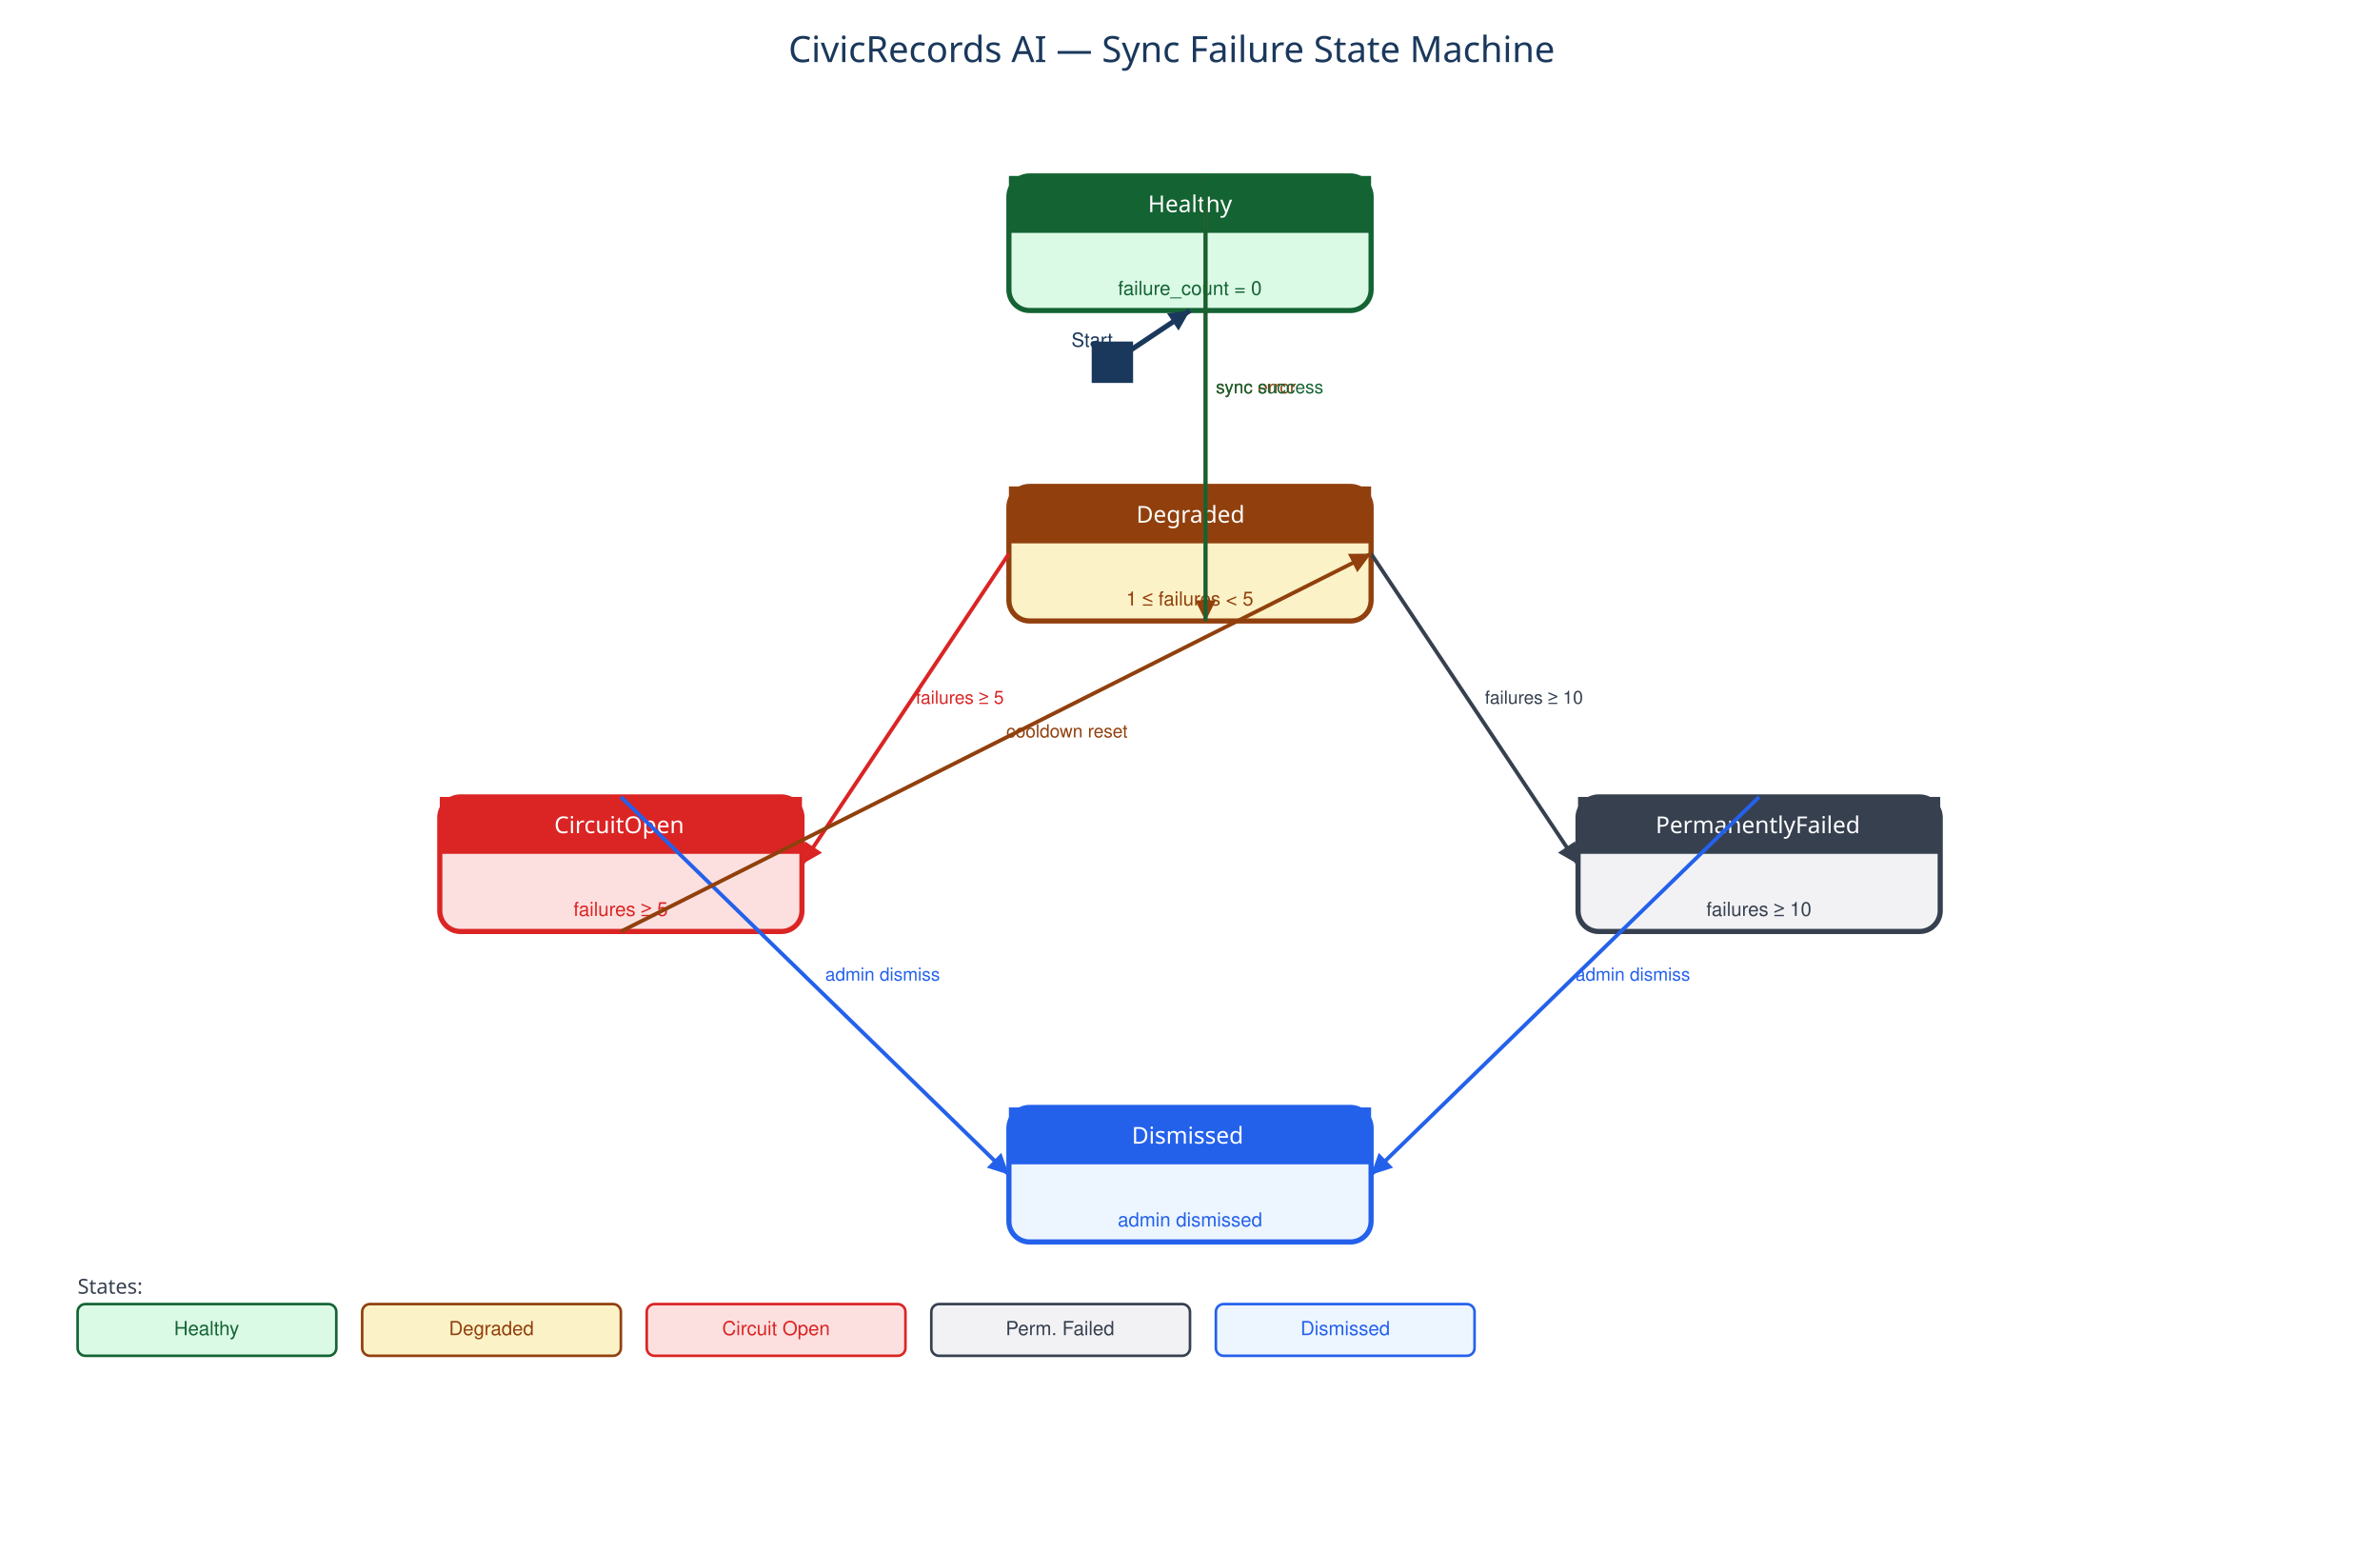
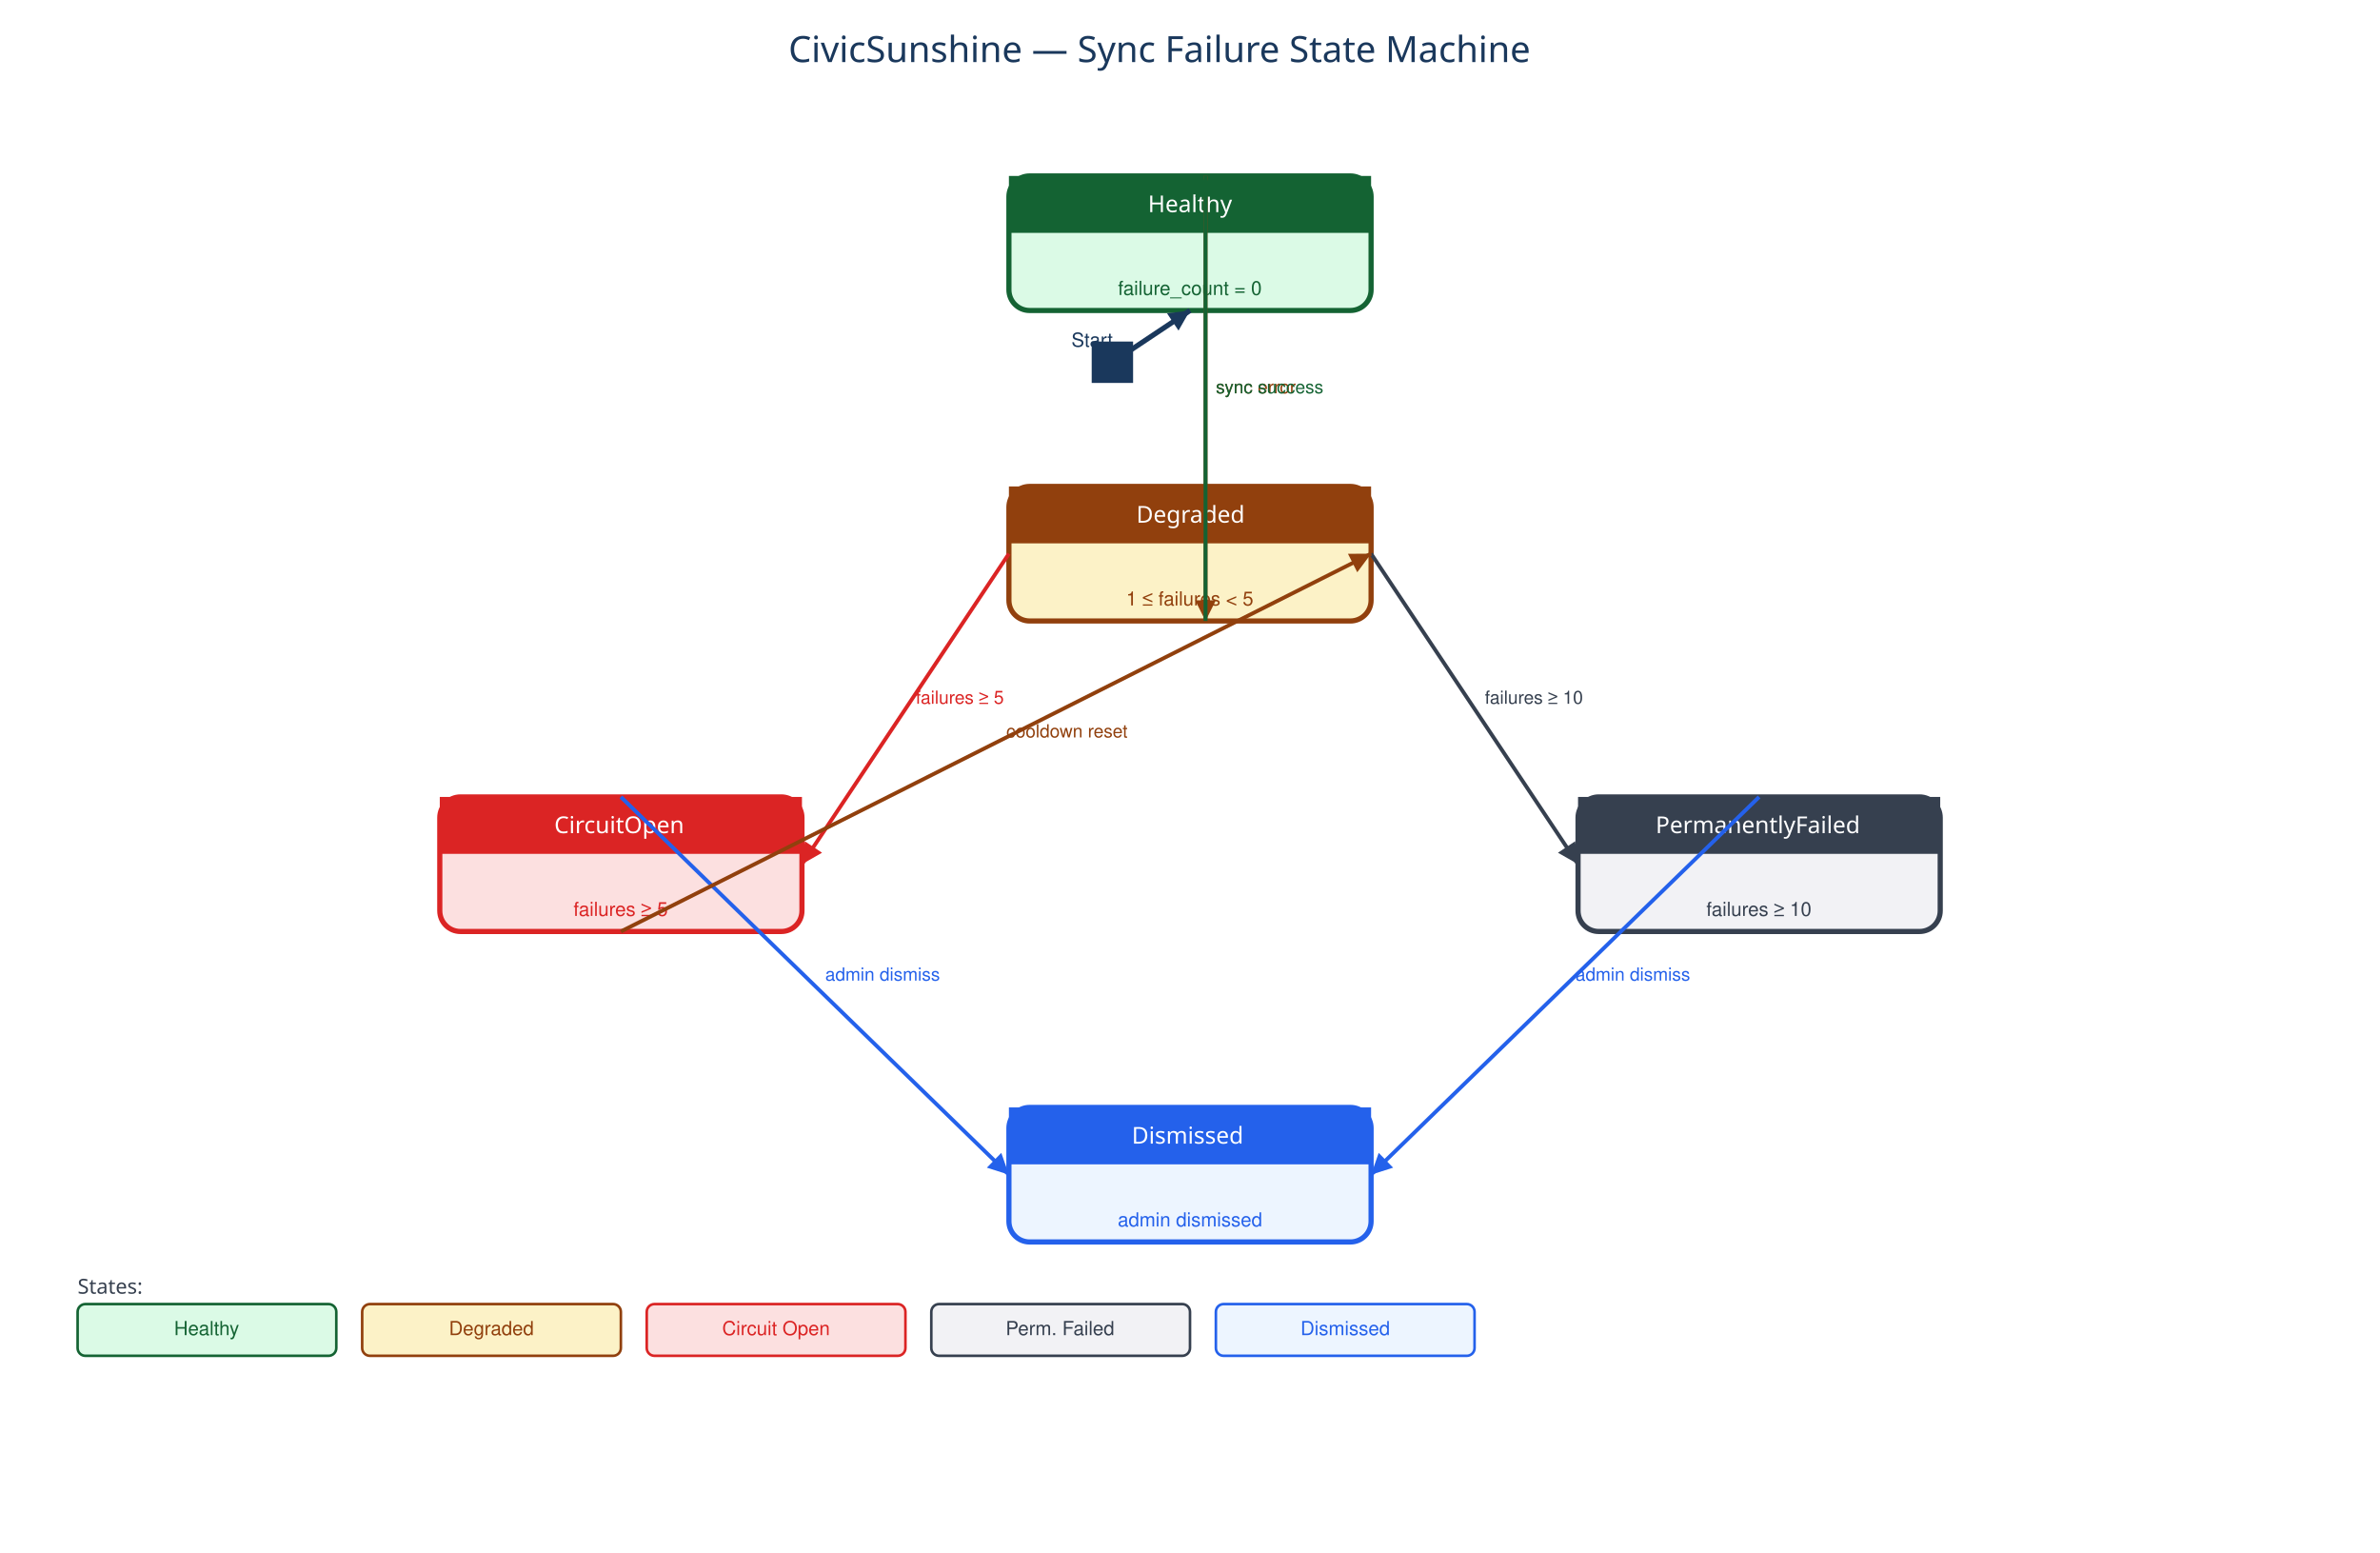
<svg xmlns="http://www.w3.org/2000/svg" width="920" height="600" preserveAspectRatio="xMinYMin meet" viewBox="0 0 920 600" version="1.0" fill-rule="evenodd">
  <clipPath id="clip">
    <rect x="0" y="0" width="920" height="600" />
  </clipPath>
  <g id="group" transform="scale(1,-1) translate(0,-600)" style="clip-path: url(#clip)">
    <g transform="">
      <rect x="0" y="0" width="920" height="600" style="stroke: none; stroke-linecap: butt; stroke-width: 1; fill: rgb(100%,100%,100%); fill-rule: evenodd;" />
-       <text x="304.782" y="576" style="font-family: Helvetica-Bold; font-size: 14px;fill: rgb(10%,22%,36%); stroke:none;" transform="translate(0,1152) scale(1,-1)">CivicRecords AI — Sync Failure State Machine</text>
+       <text x="304.782" y="576" style="font-family: Helvetica-Bold; font-size: 14px;fill: rgb(10%,22%,36%); stroke:none;" transform="translate(0,1152) scale(1,-1)">CivicSunshine — Sync Failure State Machine</text>
      <rect x="390.0" y="480" width="140.0" height="52" rx="8" ry="8" style="stroke: rgb(8%,39%,20%); stroke-linecap: butt; stroke-width: 2; fill: rgb(86%,98%,90%); fill-rule: evenodd;" />
      <rect x="390.0" y="510" width="140.0" height="22" rx="8" ry="0" style="stroke: none; stroke-linecap: butt; stroke-width: 1; fill: rgb(8%,39%,20%); fill-rule: evenodd;" />
      <text x="443.746" y="518" style="font-family: Helvetica-Bold; font-size: 9px;fill: rgb(100%,100%,100%); stroke:none;" transform="translate(0,1036) scale(1,-1)">Healthy</text>
      <text x="432.171" y="486" style="font-family: Helvetica; font-size: 7.5px;fill: rgb(8%,39%,20%); stroke:none;" transform="translate(0,972) scale(1,-1)">failure_count = 0</text>
      <rect x="390.0" y="360" width="140.0" height="52" rx="8" ry="8" style="stroke: rgb(57%,25%,5%); stroke-linecap: butt; stroke-width: 2; fill: rgb(99%,95%,78%); fill-rule: evenodd;" />
      <rect x="390.0" y="390" width="140.0" height="22" rx="8" ry="0" style="stroke: none; stroke-linecap: butt; stroke-width: 1; fill: rgb(57%,25%,5%); fill-rule: evenodd;" />
      <text x="439.246" y="398" style="font-family: Helvetica-Bold; font-size: 9px;fill: rgb(100%,100%,100%); stroke:none;" transform="translate(0,796) scale(1,-1)">Degraded</text>
      <text x="435.325" y="366" style="font-family: Helvetica; font-size: 7.5px;fill: rgb(57%,25%,5%); stroke:none;" transform="translate(0,732) scale(1,-1)">1 ≤ failures &lt; 5</text>
      <rect x="170.0" y="240" width="140.0" height="52" rx="8" ry="8" style="stroke: rgb(86%,14%,14%); stroke-linecap: butt; stroke-width: 2; fill: rgb(99%,88%,88%); fill-rule: evenodd;" />
      <rect x="170.0" y="270" width="140.0" height="22" rx="8" ry="0" style="stroke: none; stroke-linecap: butt; stroke-width: 1; fill: rgb(86%,14%,14%); fill-rule: evenodd;" />
      <text x="214.246" y="278" style="font-family: Helvetica-Bold; font-size: 9px;fill: rgb(100%,100%,100%); stroke:none;" transform="translate(0,556) scale(1,-1)">CircuitOpen</text>
      <text x="221.685" y="246" style="font-family: Helvetica; font-size: 7.5px;fill: rgb(86%,14%,14%); stroke:none;" transform="translate(0,492) scale(1,-1)">failures ≥ 5</text>
      <rect x="610.0" y="240" width="140.0" height="52" rx="8" ry="8" style="stroke: rgb(21%,25%,31%); stroke-linecap: butt; stroke-width: 2; fill: rgb(95%,95%,96%); fill-rule: evenodd;" />
      <rect x="610.0" y="270" width="140.0" height="22" rx="8" ry="0" style="stroke: none; stroke-linecap: butt; stroke-width: 1; fill: rgb(21%,25%,31%); fill-rule: evenodd;" />
      <text x="639.986" y="278" style="font-family: Helvetica-Bold; font-size: 9px;fill: rgb(100%,100%,100%); stroke:none;" transform="translate(0,556) scale(1,-1)">PermanentlyFailed</text>
      <text x="659.6" y="246" style="font-family: Helvetica; font-size: 7.5px;fill: rgb(21%,25%,31%); stroke:none;" transform="translate(0,492) scale(1,-1)">failures ≥ 10</text>
      <rect x="390.0" y="120" width="140.0" height="52" rx="8" ry="8" style="stroke: rgb(14%,38%,92%); stroke-linecap: butt; stroke-width: 2; fill: rgb(93%,96%,100%); fill-rule: evenodd;" />
      <rect x="390.0" y="150" width="140.0" height="22" rx="8" ry="0" style="stroke: none; stroke-linecap: butt; stroke-width: 1; fill: rgb(14%,38%,92%); fill-rule: evenodd;" />
      <text x="437.491" y="158" style="font-family: Helvetica-Bold; font-size: 9px;fill: rgb(100%,100%,100%); stroke:none;" transform="translate(0,316) scale(1,-1)">Dismissed</text>
      <text x="432.077" y="126" style="font-family: Helvetica; font-size: 7.5px;fill: rgb(14%,38%,92%); stroke:none;" transform="translate(0,252) scale(1,-1)">admin dismissed</text>
      <g transform="">
        <path d="M 430,460 L 460,480 Z" style="stroke: rgb(10%,22%,36%); stroke-linecap: butt; stroke-width: 2;" />
        <polygon points="460 480, 451.125 478.891, 455.562 472.234" style="stroke: rgb(10%,22%,36%); stroke-linecap: butt; stroke-width: 0; fill: rgb(10%,22%,36%); fill-rule: evenodd;" />
      </g>
      <rect x="422.0" y="452" width="16.0" height="16" rx="8" ry="0" style="stroke: none; stroke-linecap: butt; stroke-width: 1; fill: rgb(10%,22%,36%); fill-rule: evenodd;" />
      <text x="414.16" y="466" style="font-family: Helvetica; font-size: 7.5px;fill: rgb(10%,22%,36%); stroke:none;" transform="translate(0,932) scale(1,-1)">Start</text>
      <g transform="">
        <path d="M 466,532 L 466,360 Z" style="stroke: rgb(57%,25%,5%); stroke-linecap: butt; stroke-width: 1.5;" />
        <polygon points="466 360, 470 368, 462 368" style="stroke: rgb(57%,25%,5%); stroke-linecap: butt; stroke-width: 0; fill: rgb(57%,25%,5%); fill-rule: evenodd;" />
        <text x="470.0" y="448.0" style="font-family: Helvetica; font-size: 7px;fill: rgb(57%,25%,5%); stroke:none;" transform="translate(0,896) scale(1,-1)">sync error</text>
      </g>
      <g transform="">
        <path d="M 466,360 L 466,532 Z" style="stroke: rgb(8%,39%,20%); stroke-linecap: butt; stroke-width: 1.5;" />
        <polygon points="466 532, 462 524, 470 524" style="stroke: rgb(8%,39%,20%); stroke-linecap: butt; stroke-width: 0; fill: rgb(8%,39%,20%); fill-rule: evenodd;" />
        <text x="470.0" y="448.0" style="font-family: Helvetica; font-size: 7px;fill: rgb(8%,39%,20%); stroke:none;" transform="translate(0,896) scale(1,-1)">sync success</text>
      </g>
      <g transform="">
        <path d="M 390,386 L 310,266 Z" style="stroke: rgb(86%,14%,14%); stroke-linecap: butt; stroke-width: 1.5;" />
        <polygon points="310 266, 317.766 270.438, 311.109 274.875" style="stroke: rgb(86%,14%,14%); stroke-linecap: butt; stroke-width: 0; fill: rgb(86%,14%,14%); fill-rule: evenodd;" />
        <text x="354.0" y="328.0" style="font-family: Helvetica; font-size: 7px;fill: rgb(86%,14%,14%); stroke:none;" transform="translate(0,656) scale(1,-1)">failures ≥ 5</text>
      </g>
      <g transform="">
        <path d="M 530,386 L 610,266 Z" style="stroke: rgb(21%,25%,31%); stroke-linecap: butt; stroke-width: 1.5;" />
        <polygon points="610 266, 608.891 274.875, 602.234 270.438" style="stroke: rgb(21%,25%,31%); stroke-linecap: butt; stroke-width: 0; fill: rgb(21%,25%,31%); fill-rule: evenodd;" />
        <text x="574.0" y="328.0" style="font-family: Helvetica; font-size: 7px;fill: rgb(21%,25%,31%); stroke:none;" transform="translate(0,656) scale(1,-1)">failures ≥ 10</text>
      </g>
      <g transform="">
        <path d="M 240,292 L 390,146 Z" style="stroke: rgb(14%,38%,92%); stroke-linecap: butt; stroke-width: 1.5;" />
        <polygon points="390 146, 387.057 154.446, 381.477 148.714" style="stroke: rgb(14%,38%,92%); stroke-linecap: butt; stroke-width: 0; fill: rgb(14%,38%,92%); fill-rule: evenodd;" />
        <text x="319.0" y="221.0" style="font-family: Helvetica; font-size: 7px;fill: rgb(14%,38%,92%); stroke:none;" transform="translate(0,442) scale(1,-1)">admin dismiss</text>
      </g>
      <g transform="">
        <path d="M 680,292 L 530,146 Z" style="stroke: rgb(14%,38%,92%); stroke-linecap: butt; stroke-width: 1.5;" />
        <polygon points="530 146, 538.523 148.714, 532.943 154.446" style="stroke: rgb(14%,38%,92%); stroke-linecap: butt; stroke-width: 0; fill: rgb(14%,38%,92%); fill-rule: evenodd;" />
        <text x="609.0" y="221.0" style="font-family: Helvetica; font-size: 7px;fill: rgb(14%,38%,92%); stroke:none;" transform="translate(0,442) scale(1,-1)">admin dismiss</text>
      </g>
      <g transform="">
        <path d="M 240,240 L 530,386 Z" style="stroke: rgb(57%,25%,5%); stroke-linecap: butt; stroke-width: 1.5;" />
        <polygon points="530 386, 521.056 385.975, 524.653 378.83" style="stroke: rgb(57%,25%,5%); stroke-linecap: butt; stroke-width: 0; fill: rgb(57%,25%,5%); fill-rule: evenodd;" />
        <text x="389.0" y="315.0" style="font-family: Helvetica; font-size: 7px;fill: rgb(57%,25%,5%); stroke:none;" transform="translate(0,630) scale(1,-1)">cooldown reset</text>
      </g>
      <text x="30" y="100" style="font-family: Helvetica-Bold; font-size: 8px;fill: rgb(21%,25%,31%); stroke:none;" transform="translate(0,200) scale(1,-1)">States:</text>
      <rect x="30" y="76" width="100" height="20" rx="3" ry="3" style="stroke: rgb(8%,39%,20%); stroke-linecap: butt; stroke-width: 1; fill: rgb(86%,98%,90%); fill-rule: evenodd;" />
      <text x="67.287" y="84" style="font-family: Helvetica; font-size: 7.5px;fill: rgb(8%,39%,20%); stroke:none;" transform="translate(0,168) scale(1,-1)">Healthy</text>
      <rect x="140" y="76" width="100" height="20" rx="3" ry="3" style="stroke: rgb(57%,25%,5%); stroke-linecap: butt; stroke-width: 1; fill: rgb(99%,95%,78%); fill-rule: evenodd;" />
      <text x="173.534" y="84" style="font-family: Helvetica; font-size: 7.5px;fill: rgb(57%,25%,5%); stroke:none;" transform="translate(0,168) scale(1,-1)">Degraded</text>
      <rect x="250" y="76" width="100" height="20" rx="3" ry="3" style="stroke: rgb(86%,14%,14%); stroke-linecap: butt; stroke-width: 1; fill: rgb(99%,88%,88%); fill-rule: evenodd;" />
      <text x="279.161" y="84" style="font-family: Helvetica; font-size: 7.5px;fill: rgb(86%,14%,14%); stroke:none;" transform="translate(0,168) scale(1,-1)">Circuit Open</text>
      <rect x="360" y="76" width="100" height="20" rx="3" ry="3" style="stroke: rgb(21%,25%,31%); stroke-linecap: butt; stroke-width: 1; fill: rgb(95%,95%,96%); fill-rule: evenodd;" />
      <text x="388.745" y="84" style="font-family: Helvetica; font-size: 7.5px;fill: rgb(21%,25%,31%); stroke:none;" transform="translate(0,168) scale(1,-1)">Perm. Failed</text>
      <rect x="470" y="76" width="100" height="20" rx="3" ry="3" style="stroke: rgb(14%,38%,92%); stroke-linecap: butt; stroke-width: 1; fill: rgb(93%,96%,100%); fill-rule: evenodd;" />
      <text x="502.709" y="84" style="font-family: Helvetica; font-size: 7.5px;fill: rgb(14%,38%,92%); stroke:none;" transform="translate(0,168) scale(1,-1)">Dismissed</text>
    </g>
  </g>
</svg>
